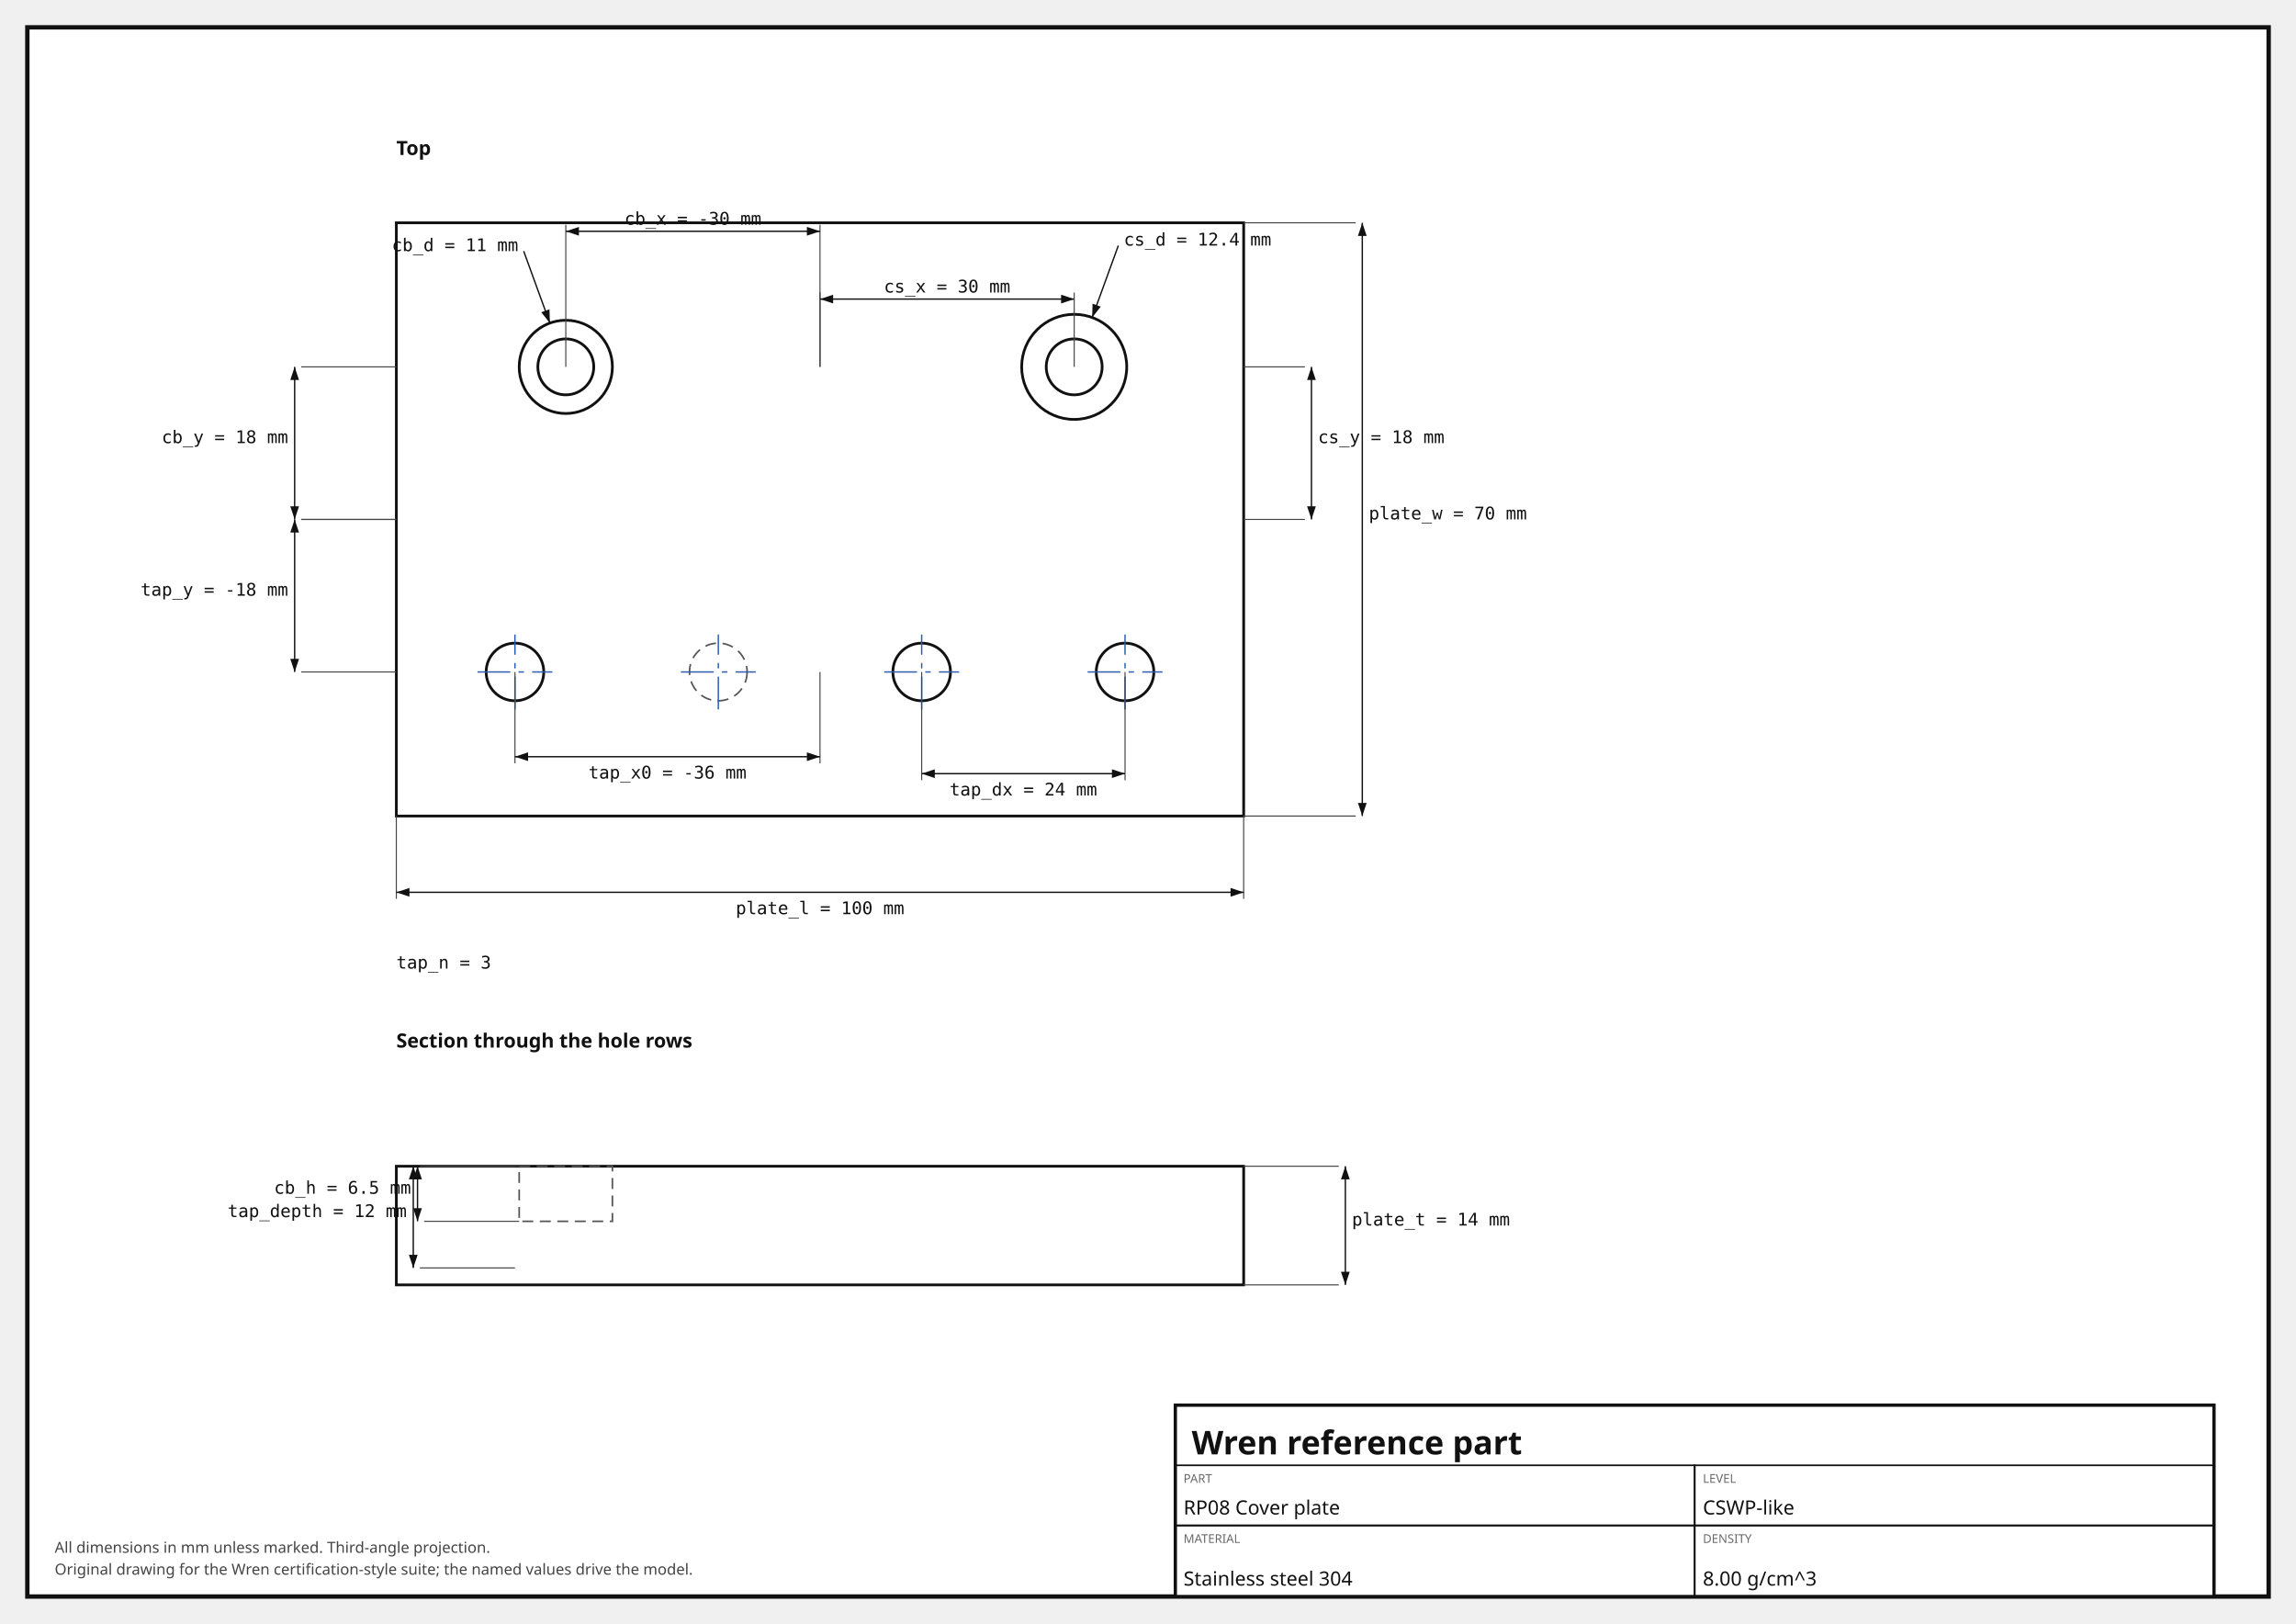
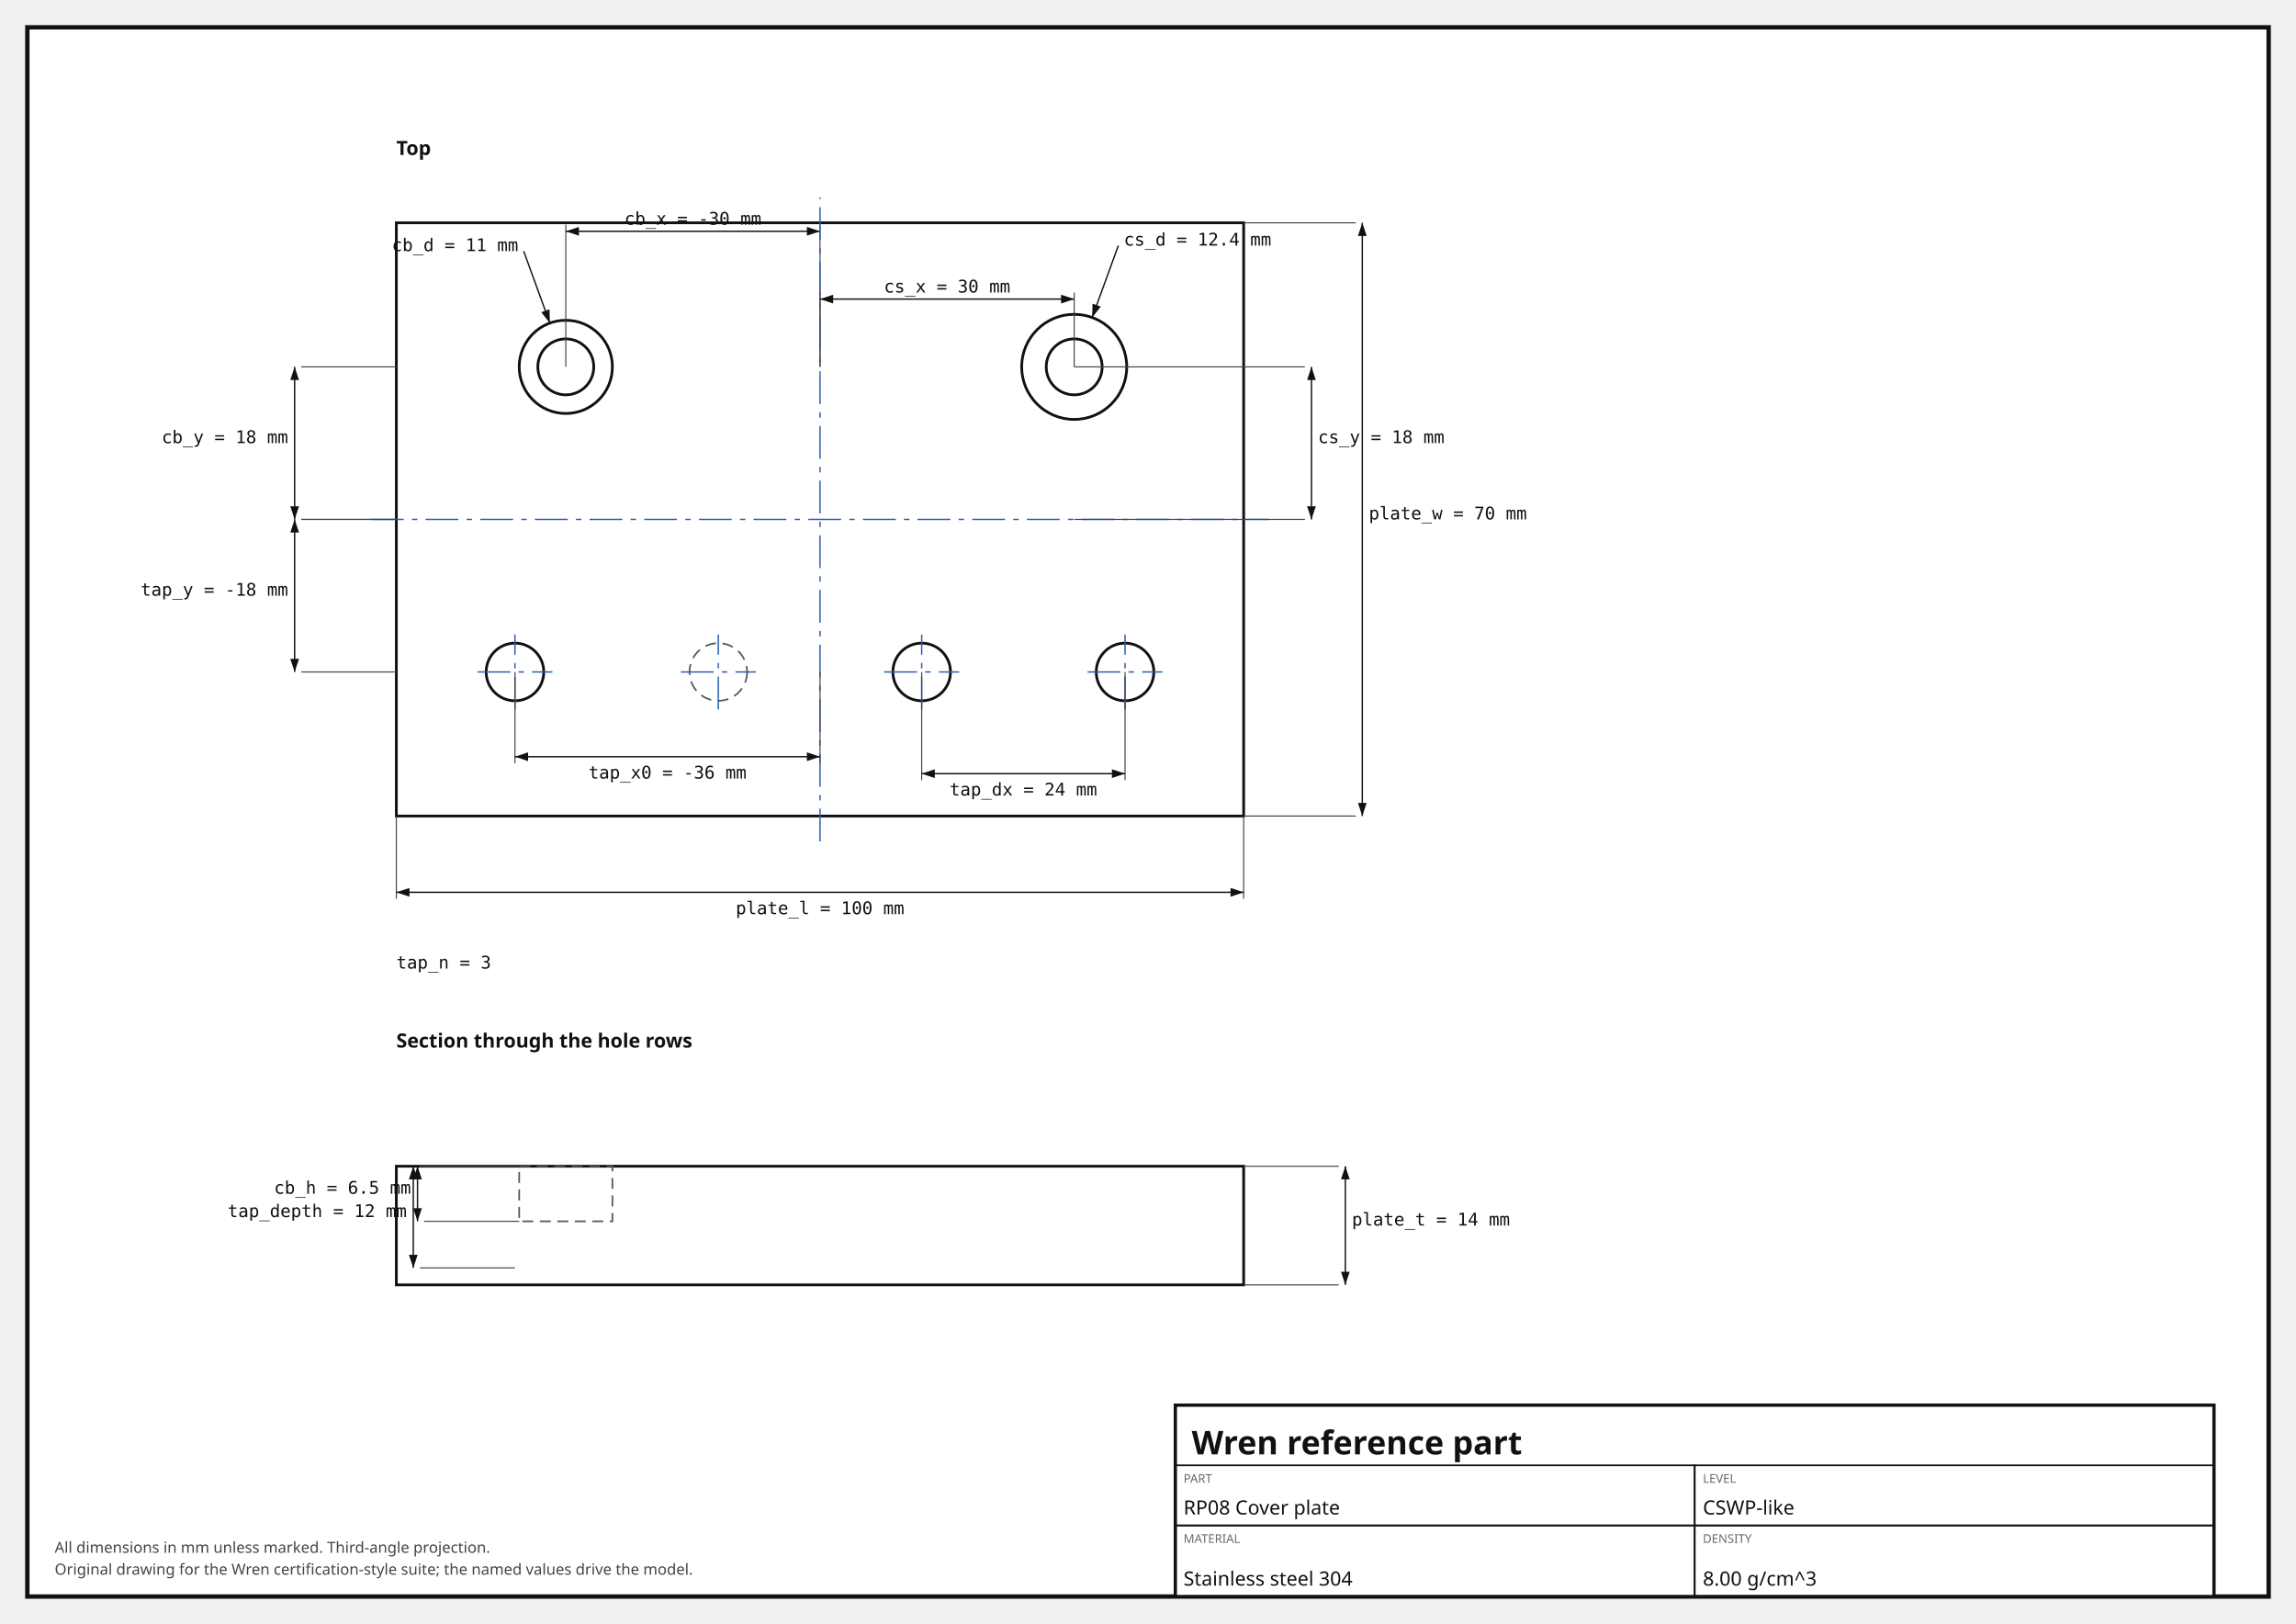
<svg xmlns="http://www.w3.org/2000/svg" viewBox="0 0 420 297" width="420mm" height="297mm" data-part="RP08">
  <rect x="5" y="5" width="410" height="287" fill="#fff" stroke="#111" stroke-width="0.8" />
  <g data-view="Top">
    <text x="72.5" y="28.35" font-size="3.6" font-family="sans-serif" font-weight="bold" fill="#111">Top</text>
    <rect x="72.5" y="40.75" width="155" height="108.5" stroke="#111" stroke-width="0.5" fill="none" />
    <circle cx="103.5" cy="67.1" r="5.115" stroke="#111" stroke-width="0.5" fill="none" />
    <circle cx="103.5" cy="67.1" r="8.525" stroke="#111" stroke-width="0.5" fill="none" />
    <circle cx="196.5" cy="67.1" r="5.115" stroke="#111" stroke-width="0.5" fill="none" />
    <circle cx="196.5" cy="67.1" r="9.61" stroke="#111" stroke-width="0.5" fill="none" />
    <circle cx="94.2" cy="122.9" r="5.27" stroke="#111" stroke-width="0.5" fill="none" />
    <line x1="87.349" y1="122.9" x2="101.051" y2="122.9" stroke="#2a5db0" stroke-width="0.25" stroke-dasharray="6 1.5 1 1.5" fill="none" />
    <line x1="94.2" y1="129.751" x2="94.2" y2="116.049" stroke="#2a5db0" stroke-width="0.25" stroke-dasharray="6 1.5 1 1.5" fill="none" />
    <circle cx="131.4" cy="122.9" r="5.27" stroke="#555" stroke-width="0.3" stroke-dasharray="2 1.2" fill="none" />
    <line x1="124.549" y1="122.9" x2="138.251" y2="122.9" stroke="#2a5db0" stroke-width="0.25" stroke-dasharray="6 1.5 1 1.5" fill="none" />
    <line x1="131.4" y1="129.751" x2="131.4" y2="116.049" stroke="#2a5db0" stroke-width="0.25" stroke-dasharray="6 1.5 1 1.5" fill="none" />
    <circle cx="168.6" cy="122.9" r="5.27" stroke="#111" stroke-width="0.5" fill="none" />
    <line x1="161.749" y1="122.9" x2="175.451" y2="122.9" stroke="#2a5db0" stroke-width="0.25" stroke-dasharray="6 1.5 1 1.5" fill="none" />
    <line x1="168.6" y1="129.751" x2="168.6" y2="116.049" stroke="#2a5db0" stroke-width="0.25" stroke-dasharray="6 1.5 1 1.5" fill="none" />
    <circle cx="205.8" cy="122.9" r="5.27" stroke="#111" stroke-width="0.5" fill="none" />
    <line x1="198.949" y1="122.9" x2="212.651" y2="122.9" stroke="#2a5db0" stroke-width="0.25" stroke-dasharray="6 1.5 1 1.5" fill="none" />
    <line x1="205.8" y1="129.751" x2="205.8" y2="116.049" stroke="#2a5db0" stroke-width="0.25" stroke-dasharray="6 1.5 1 1.5" fill="none" />
    <line x1="72.5" y1="149.25" x2="72.5" y2="164.4" stroke="#444" stroke-width="0.2" />
    <line x1="227.5" y1="149.25" x2="227.5" y2="164.4" stroke="#444" stroke-width="0.2" />
    <line x1="72.5" y1="163.2" x2="227.5" y2="163.2" stroke="#111" stroke-width="0.25" />
    <path d="M72.5 163.2 L74.9 162.4 L74.9 164 Z" fill="#111" />
    <path d="M227.5 163.2 L225.1 164 L225.1 162.4 Z" fill="#111" />
    <text data-dim="plate_l" data-value="100" x="150" y="167.2" text-anchor="middle" font-size="3.2" font-family="monospace" fill="#111">plate_l = 100 mm</text>
    <line x1="227.5" y1="149.25" x2="248" y2="149.25" stroke="#444" stroke-width="0.2" />
    <line x1="227.5" y1="40.75" x2="248" y2="40.75" stroke="#444" stroke-width="0.2" />
    <line x1="249.2" y1="149.25" x2="249.2" y2="40.75" stroke="#111" stroke-width="0.25" />
    <path d="M249.2 149.25 L248.4 146.85 L250 146.85 Z" fill="#111" />
    <path d="M249.2 40.75 L250 43.15 L248.4 43.15 Z" fill="#111" />
    <text data-dim="plate_w" data-value="70" x="250.4" y="95" text-anchor="start" font-size="3.2" font-family="monospace" fill="#111">plate_w = 70 mm</text>
    <line x1="150" y1="67.1" x2="150" y2="41.1" stroke="#444" stroke-width="0.2" />
    <line x1="103.5" y1="67.1" x2="103.5" y2="41.1" stroke="#444" stroke-width="0.2" />
    <line x1="103.5" y1="42.3" x2="150" y2="42.3" stroke="#111" stroke-width="0.25" />
    <path d="M103.5 42.3 L105.9 41.5 L105.9 43.1 Z" fill="#111" />
    <path d="M150 42.3 L147.6 43.1 L147.6 41.5 Z" fill="#111" />
    <text data-dim="cb_x" data-value="-30" x="126.75" y="41.1" text-anchor="middle" font-size="3.2" font-family="monospace" fill="#111">cb_x = -30 mm</text>
    <line x1="72.5" y1="95" x2="55.1" y2="95" stroke="#444" stroke-width="0.2" />
    <line x1="72.5" y1="67.1" x2="55.1" y2="67.1" stroke="#444" stroke-width="0.2" />
    <line x1="53.9" y1="95" x2="53.9" y2="67.1" stroke="#111" stroke-width="0.25" />
    <path d="M53.9 95 L53.1 92.6 L54.7 92.6 Z" fill="#111" />
    <path d="M53.9 67.1 L54.7 69.5 L53.1 69.5 Z" fill="#111" />
    <text data-dim="cb_y" data-value="18" x="52.7" y="81.05" text-anchor="end" font-size="3.2" font-family="monospace" fill="#111">cb_y = 18 mm</text>
    <line x1="100.584" y1="59.089" x2="95.796" y2="45.933" stroke="#111" stroke-width="0.25" />
    <path d="M100.584 59.089 L99.012 57.107 L100.515 56.56 Z" fill="#111" />
    <text data-dim="cb_d" data-value="11" x="94.796" y="45.933" text-anchor="end" font-size="3.2" font-family="monospace" fill="#111">cb_d = 11 mm</text>
+     <line x1="150" y1="153.9" x2="150" y2="36.1" stroke="#2a5db0" stroke-width="0.25" stroke-dasharray="6 1.5 1 1.5" fill="none" />
+     <line x1="67.85" y1="95" x2="232.15" y2="95" stroke="#2a5db0" stroke-width="0.25" stroke-dasharray="6 1.5 1 1.5" fill="none" />
    <line x1="150" y1="67.1" x2="150" y2="53.5" stroke="#444" stroke-width="0.2" />
    <line x1="196.5" y1="67.1" x2="196.5" y2="53.5" stroke="#444" stroke-width="0.2" />
    <line x1="150" y1="54.7" x2="196.5" y2="54.7" stroke="#111" stroke-width="0.25" />
    <path d="M150 54.7 L152.4 53.9 L152.4 55.5 Z" fill="#111" />
    <path d="M196.5 54.7 L194.1 55.5 L194.1 53.9 Z" fill="#111" />
    <text data-dim="cs_x" data-value="30" x="173.25" y="53.5" text-anchor="middle" font-size="3.2" font-family="monospace" fill="#111">cs_x = 30 mm</text>
-     <line x1="227.5" y1="95" x2="238.7" y2="95" stroke="#444" stroke-width="0.2" />
-     <line x1="227.5" y1="67.1" x2="238.7" y2="67.1" stroke="#444" stroke-width="0.2" />
+     <line x1="196.5" y1="95" x2="238.7" y2="95" stroke="#444" stroke-width="0.2" />
+     <line x1="196.5" y1="67.1" x2="238.7" y2="67.1" stroke="#444" stroke-width="0.2" />
    <line x1="239.9" y1="95" x2="239.9" y2="67.1" stroke="#111" stroke-width="0.25" />
    <path d="M239.9 95 L239.1 92.6 L240.7 92.6 Z" fill="#111" />
    <path d="M239.9 67.1 L240.7 69.5 L239.1 69.5 Z" fill="#111" />
    <text data-dim="cs_y" data-value="18" x="241.1" y="81.05" text-anchor="start" font-size="3.2" font-family="monospace" fill="#111">cs_y = 18 mm</text>
    <line x1="199.787" y1="58.07" x2="204.575" y2="44.914" stroke="#111" stroke-width="0.25" />
    <path d="M199.787 58.07 L199.856 55.541 L201.359 56.088 Z" fill="#111" />
    <text data-dim="cs_d" data-value="12.4" x="205.575" y="44.914" text-anchor="start" font-size="3.2" font-family="monospace" fill="#111">cs_d = 12.4 mm</text>
    <line x1="150" y1="122.9" x2="150" y2="139.6" stroke="#444" stroke-width="0.2" />
    <line x1="94.2" y1="122.9" x2="94.2" y2="139.6" stroke="#444" stroke-width="0.2" />
    <line x1="94.2" y1="138.4" x2="150" y2="138.4" stroke="#111" stroke-width="0.25" />
    <path d="M94.2 138.4 L96.6 137.6 L96.6 139.2 Z" fill="#111" />
    <path d="M150 138.4 L147.6 139.2 L147.6 137.6 Z" fill="#111" />
    <text data-dim="tap_x0" data-value="-36" x="122.1" y="142.4" text-anchor="middle" font-size="3.2" font-family="monospace" fill="#111">tap_x0 = -36 mm</text>
    <line x1="168.6" y1="122.9" x2="168.6" y2="142.7" stroke="#444" stroke-width="0.2" />
    <line x1="205.8" y1="122.9" x2="205.8" y2="142.7" stroke="#444" stroke-width="0.2" />
    <line x1="168.6" y1="141.5" x2="205.8" y2="141.5" stroke="#111" stroke-width="0.25" />
    <path d="M168.6 141.5 L171 140.7 L171 142.3 Z" fill="#111" />
    <path d="M205.8 141.5 L203.4 142.3 L203.4 140.7 Z" fill="#111" />
    <text data-dim="tap_dx" data-value="24" x="187.2" y="145.5" text-anchor="middle" font-size="3.2" font-family="monospace" fill="#111">tap_dx = 24 mm</text>
    <line x1="72.5" y1="95" x2="55.1" y2="95" stroke="#444" stroke-width="0.2" />
    <line x1="72.5" y1="122.9" x2="55.1" y2="122.9" stroke="#444" stroke-width="0.2" />
    <line x1="53.9" y1="122.9" x2="53.9" y2="95" stroke="#111" stroke-width="0.25" />
    <path d="M53.9 122.9 L53.1 120.5 L54.7 120.5 Z" fill="#111" />
    <path d="M53.9 95 L54.7 97.4 L53.1 97.4 Z" fill="#111" />
    <text data-dim="tap_y" data-value="-18" x="52.7" y="108.95" text-anchor="end" font-size="3.2" font-family="monospace" fill="#111">tap_y = -18 mm</text>
    <text data-dim="tap_n" data-value="3" x="72.5" y="177.15" text-anchor="start" font-size="3.2" font-family="monospace" fill="#111">tap_n = 3</text>
  </g>
  <g data-view="Front (section)">
    <text x="72.5" y="191.6" font-size="3.6" font-family="sans-serif" font-weight="bold" fill="#111">Section through the hole rows</text>
    <rect x="72.5" y="213.3" width="155" height="21.7" stroke="#111" stroke-width="0.5" fill="none" />
    <rect x="94.975" y="213.3" width="17.05" height="10.075" stroke="#555" stroke-width="0.3" stroke-dasharray="2 1.2" fill="none" />
    <line x1="227.5" y1="235" x2="244.9" y2="235" stroke="#444" stroke-width="0.2" />
    <line x1="227.5" y1="213.3" x2="244.9" y2="213.3" stroke="#444" stroke-width="0.2" />
    <line x1="246.1" y1="235" x2="246.1" y2="213.3" stroke="#111" stroke-width="0.25" />
    <path d="M246.1 235 L245.3 232.6 L246.9 232.6 Z" fill="#111" />
    <path d="M246.1 213.3 L246.9 215.7 L245.3 215.7 Z" fill="#111" />
    <text data-dim="plate_t" data-value="14" x="247.3" y="224.15" text-anchor="start" font-size="3.2" font-family="monospace" fill="#111">plate_t = 14 mm</text>
    <line x1="94.975" y1="223.375" x2="77.575" y2="223.375" stroke="#444" stroke-width="0.2" />
    <line x1="94.975" y1="213.3" x2="77.575" y2="213.3" stroke="#444" stroke-width="0.2" />
    <line x1="76.375" y1="223.375" x2="76.375" y2="213.3" stroke="#111" stroke-width="0.25" />
    <path d="M76.375 223.375 L75.575 220.975 L77.175 220.975 Z" fill="#111" />
    <path d="M76.375 213.3 L77.175 215.7 L75.575 215.7 Z" fill="#111" />
    <text data-dim="cb_h" data-value="6.5" x="75.175" y="218.338" text-anchor="end" font-size="3.2" font-family="monospace" fill="#111">cb_h = 6.5 mm</text>
    <line x1="94.2" y1="231.9" x2="76.8" y2="231.9" stroke="#444" stroke-width="0.2" />
    <line x1="94.2" y1="213.3" x2="76.8" y2="213.3" stroke="#444" stroke-width="0.2" />
    <line x1="75.6" y1="231.9" x2="75.6" y2="213.3" stroke="#111" stroke-width="0.25" />
    <path d="M75.6 231.9 L74.8 229.5 L76.4 229.5 Z" fill="#111" />
    <path d="M75.6 213.3 L76.4 215.7 L74.8 215.7 Z" fill="#111" />
    <text data-dim="tap_depth" data-value="12" x="74.4" y="222.6" text-anchor="end" font-size="3.2" font-family="monospace" fill="#111">tap_depth = 12 mm</text>
  </g>
  <rect x="215" y="257" width="190" height="35" fill="#fff" stroke="#111" stroke-width="0.6" />
  <text x="218" y="266" font-size="6" font-family="sans-serif" font-weight="bold" fill="#111">Wren reference part</text>
  <rect x="215" y="268" width="95" height="11" fill="none" stroke="#111" stroke-width="0.3" />
  <text x="216.5" y="271.2" font-size="2.2" font-family="sans-serif" fill="#666">PART</text>
  <text x="216.5" y="277" font-size="3.6" font-family="sans-serif" fill="#111">RP08  Cover plate</text>
  <rect x="310" y="268" width="95" height="11" fill="none" stroke="#111" stroke-width="0.3" />
  <text x="311.5" y="271.2" font-size="2.2" font-family="sans-serif" fill="#666">LEVEL</text>
  <text x="311.5" y="277" font-size="3.6" font-family="sans-serif" fill="#111">CSWP-like</text>
  <rect x="215" y="279" width="95" height="13" fill="none" stroke="#111" stroke-width="0.3" />
  <text x="216.5" y="282.2" font-size="2.2" font-family="sans-serif" fill="#666">MATERIAL</text>
  <text x="216.5" y="290" font-size="3.6" font-family="sans-serif" fill="#111">Stainless steel 304</text>
  <rect x="310" y="279" width="95" height="13" fill="none" stroke="#111" stroke-width="0.3" />
  <text x="311.5" y="282.2" font-size="2.2" font-family="sans-serif" fill="#666">DENSITY</text>
  <text x="311.5" y="290" font-size="3.6" font-family="sans-serif" fill="#111">8.00 g/cm^3</text>
  <text x="10" y="284" font-size="2.8" font-family="sans-serif" fill="#444">All dimensions in mm unless marked. Third-angle projection.</text>
  <text x="10" y="288" font-size="2.8" font-family="sans-serif" fill="#444">Original drawing for the Wren certification-style suite; the named values drive the model.</text>
</svg>
